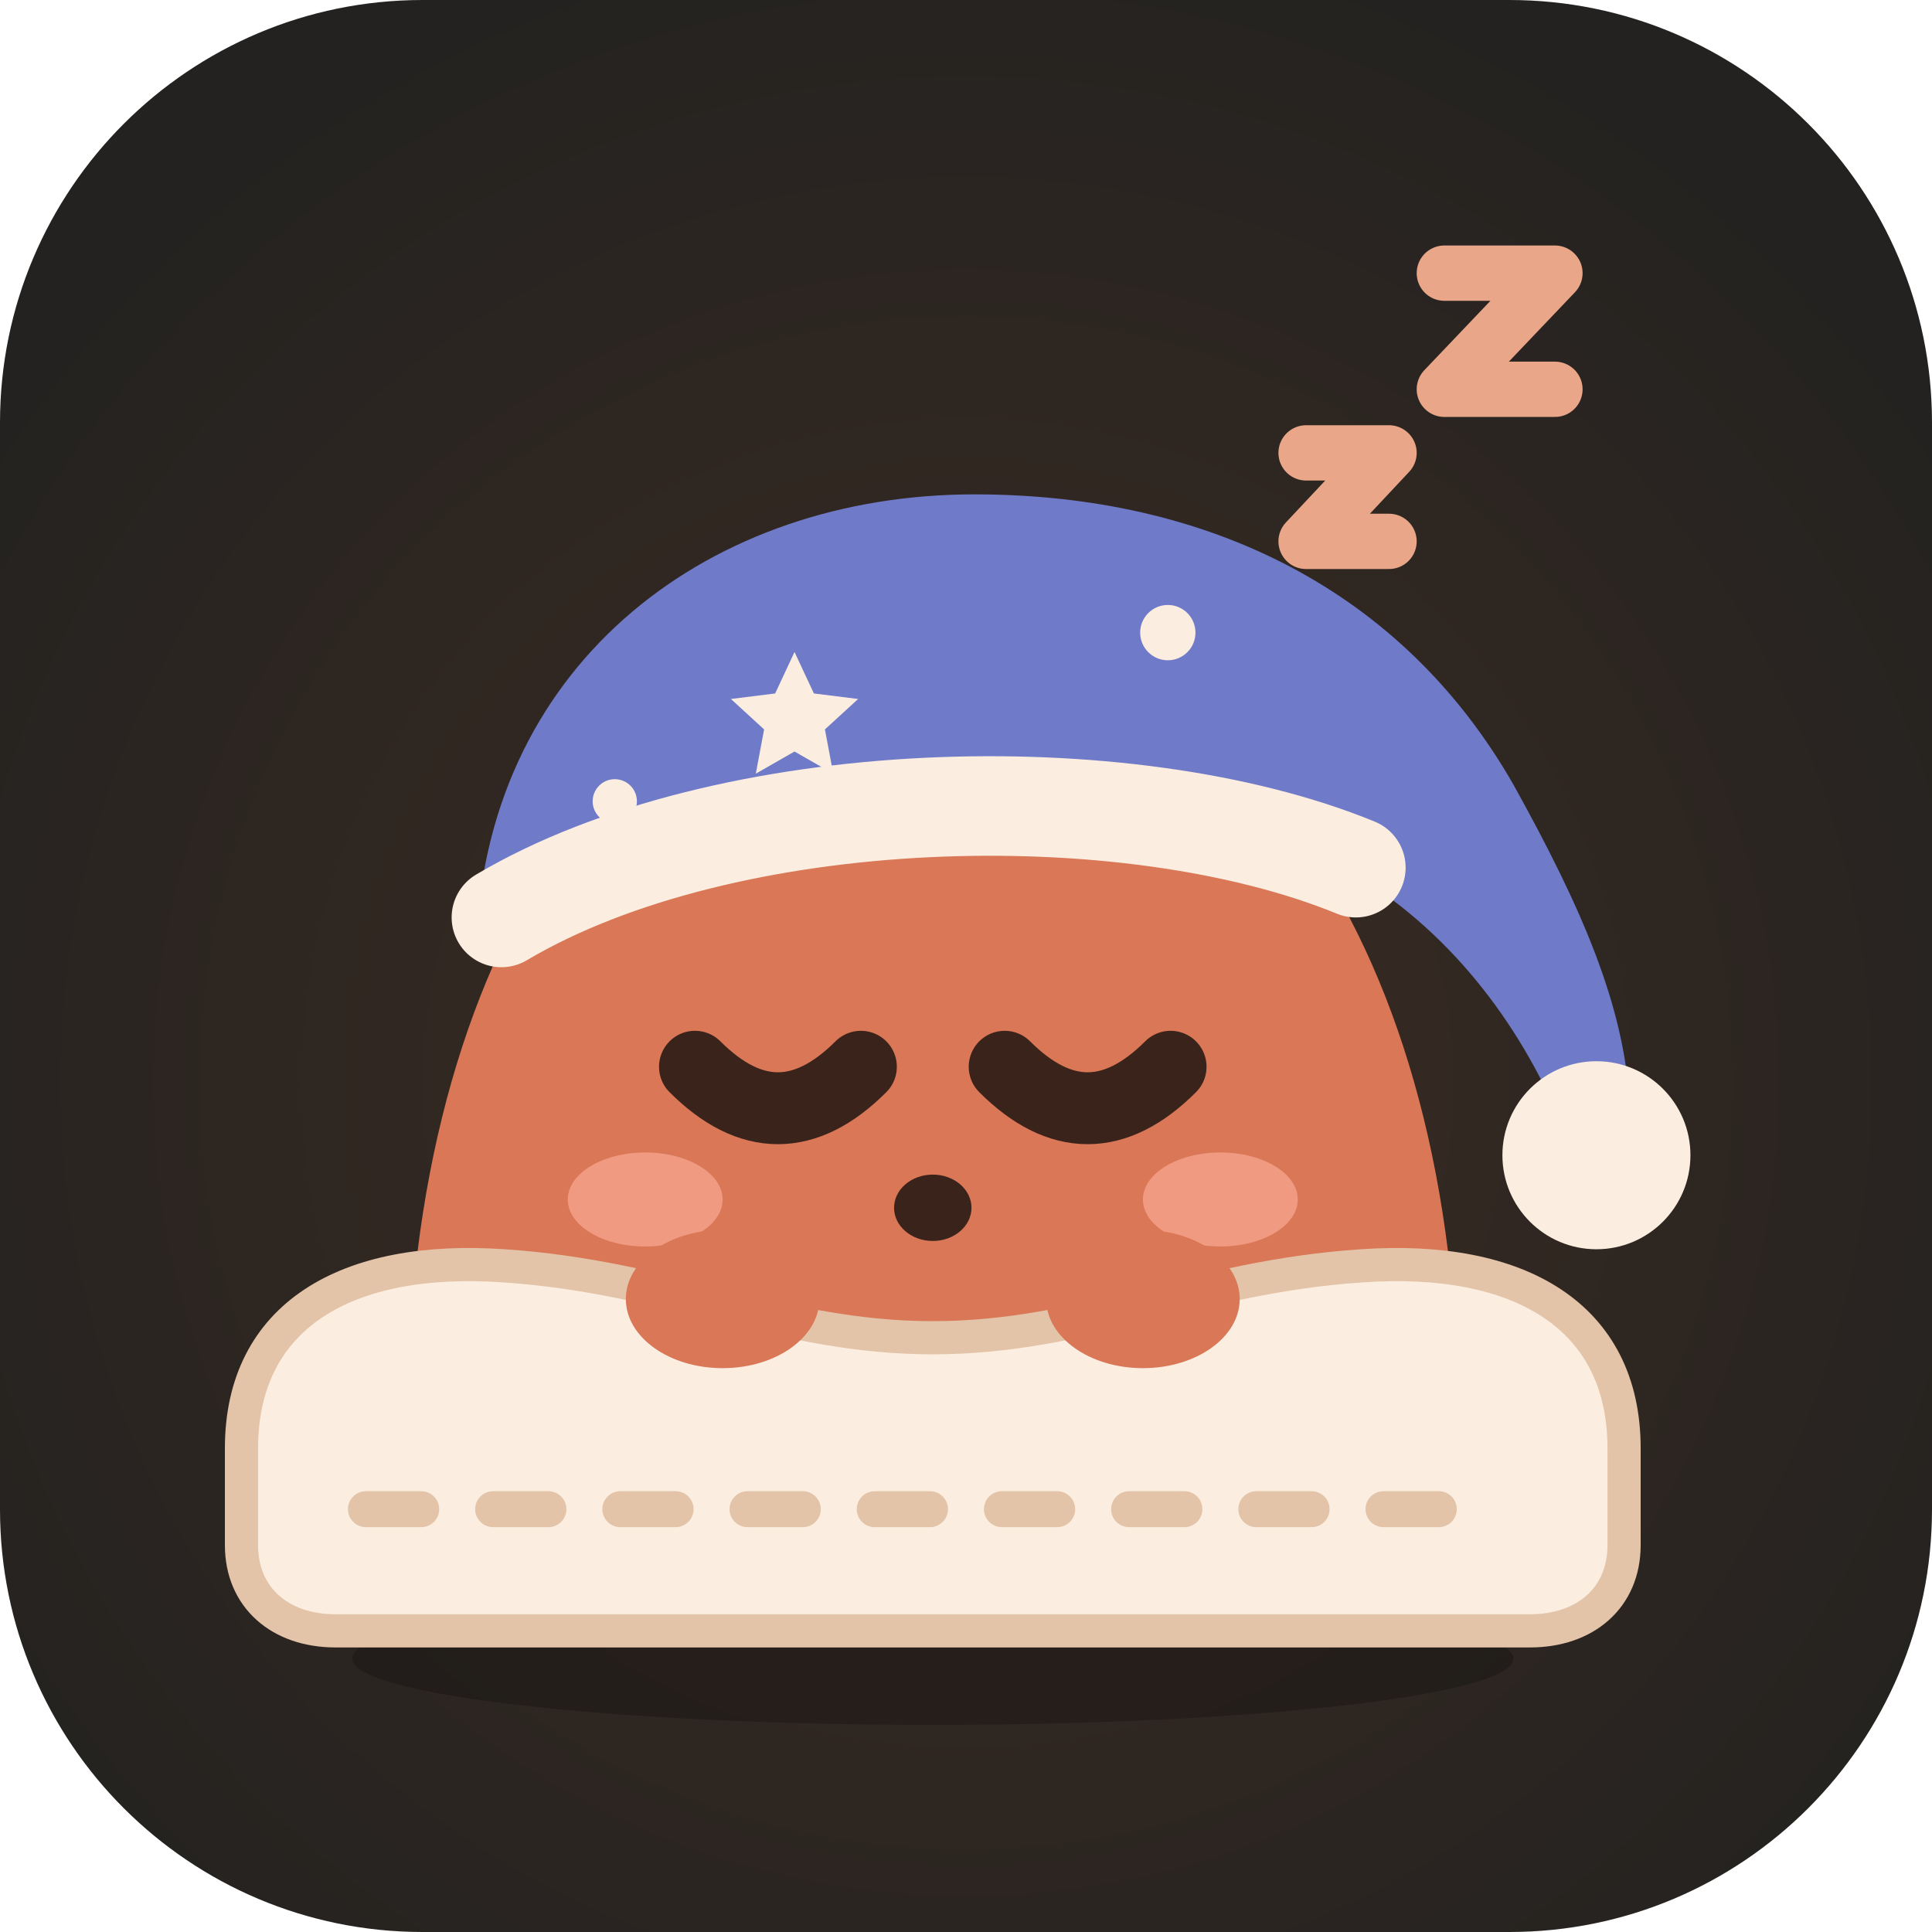
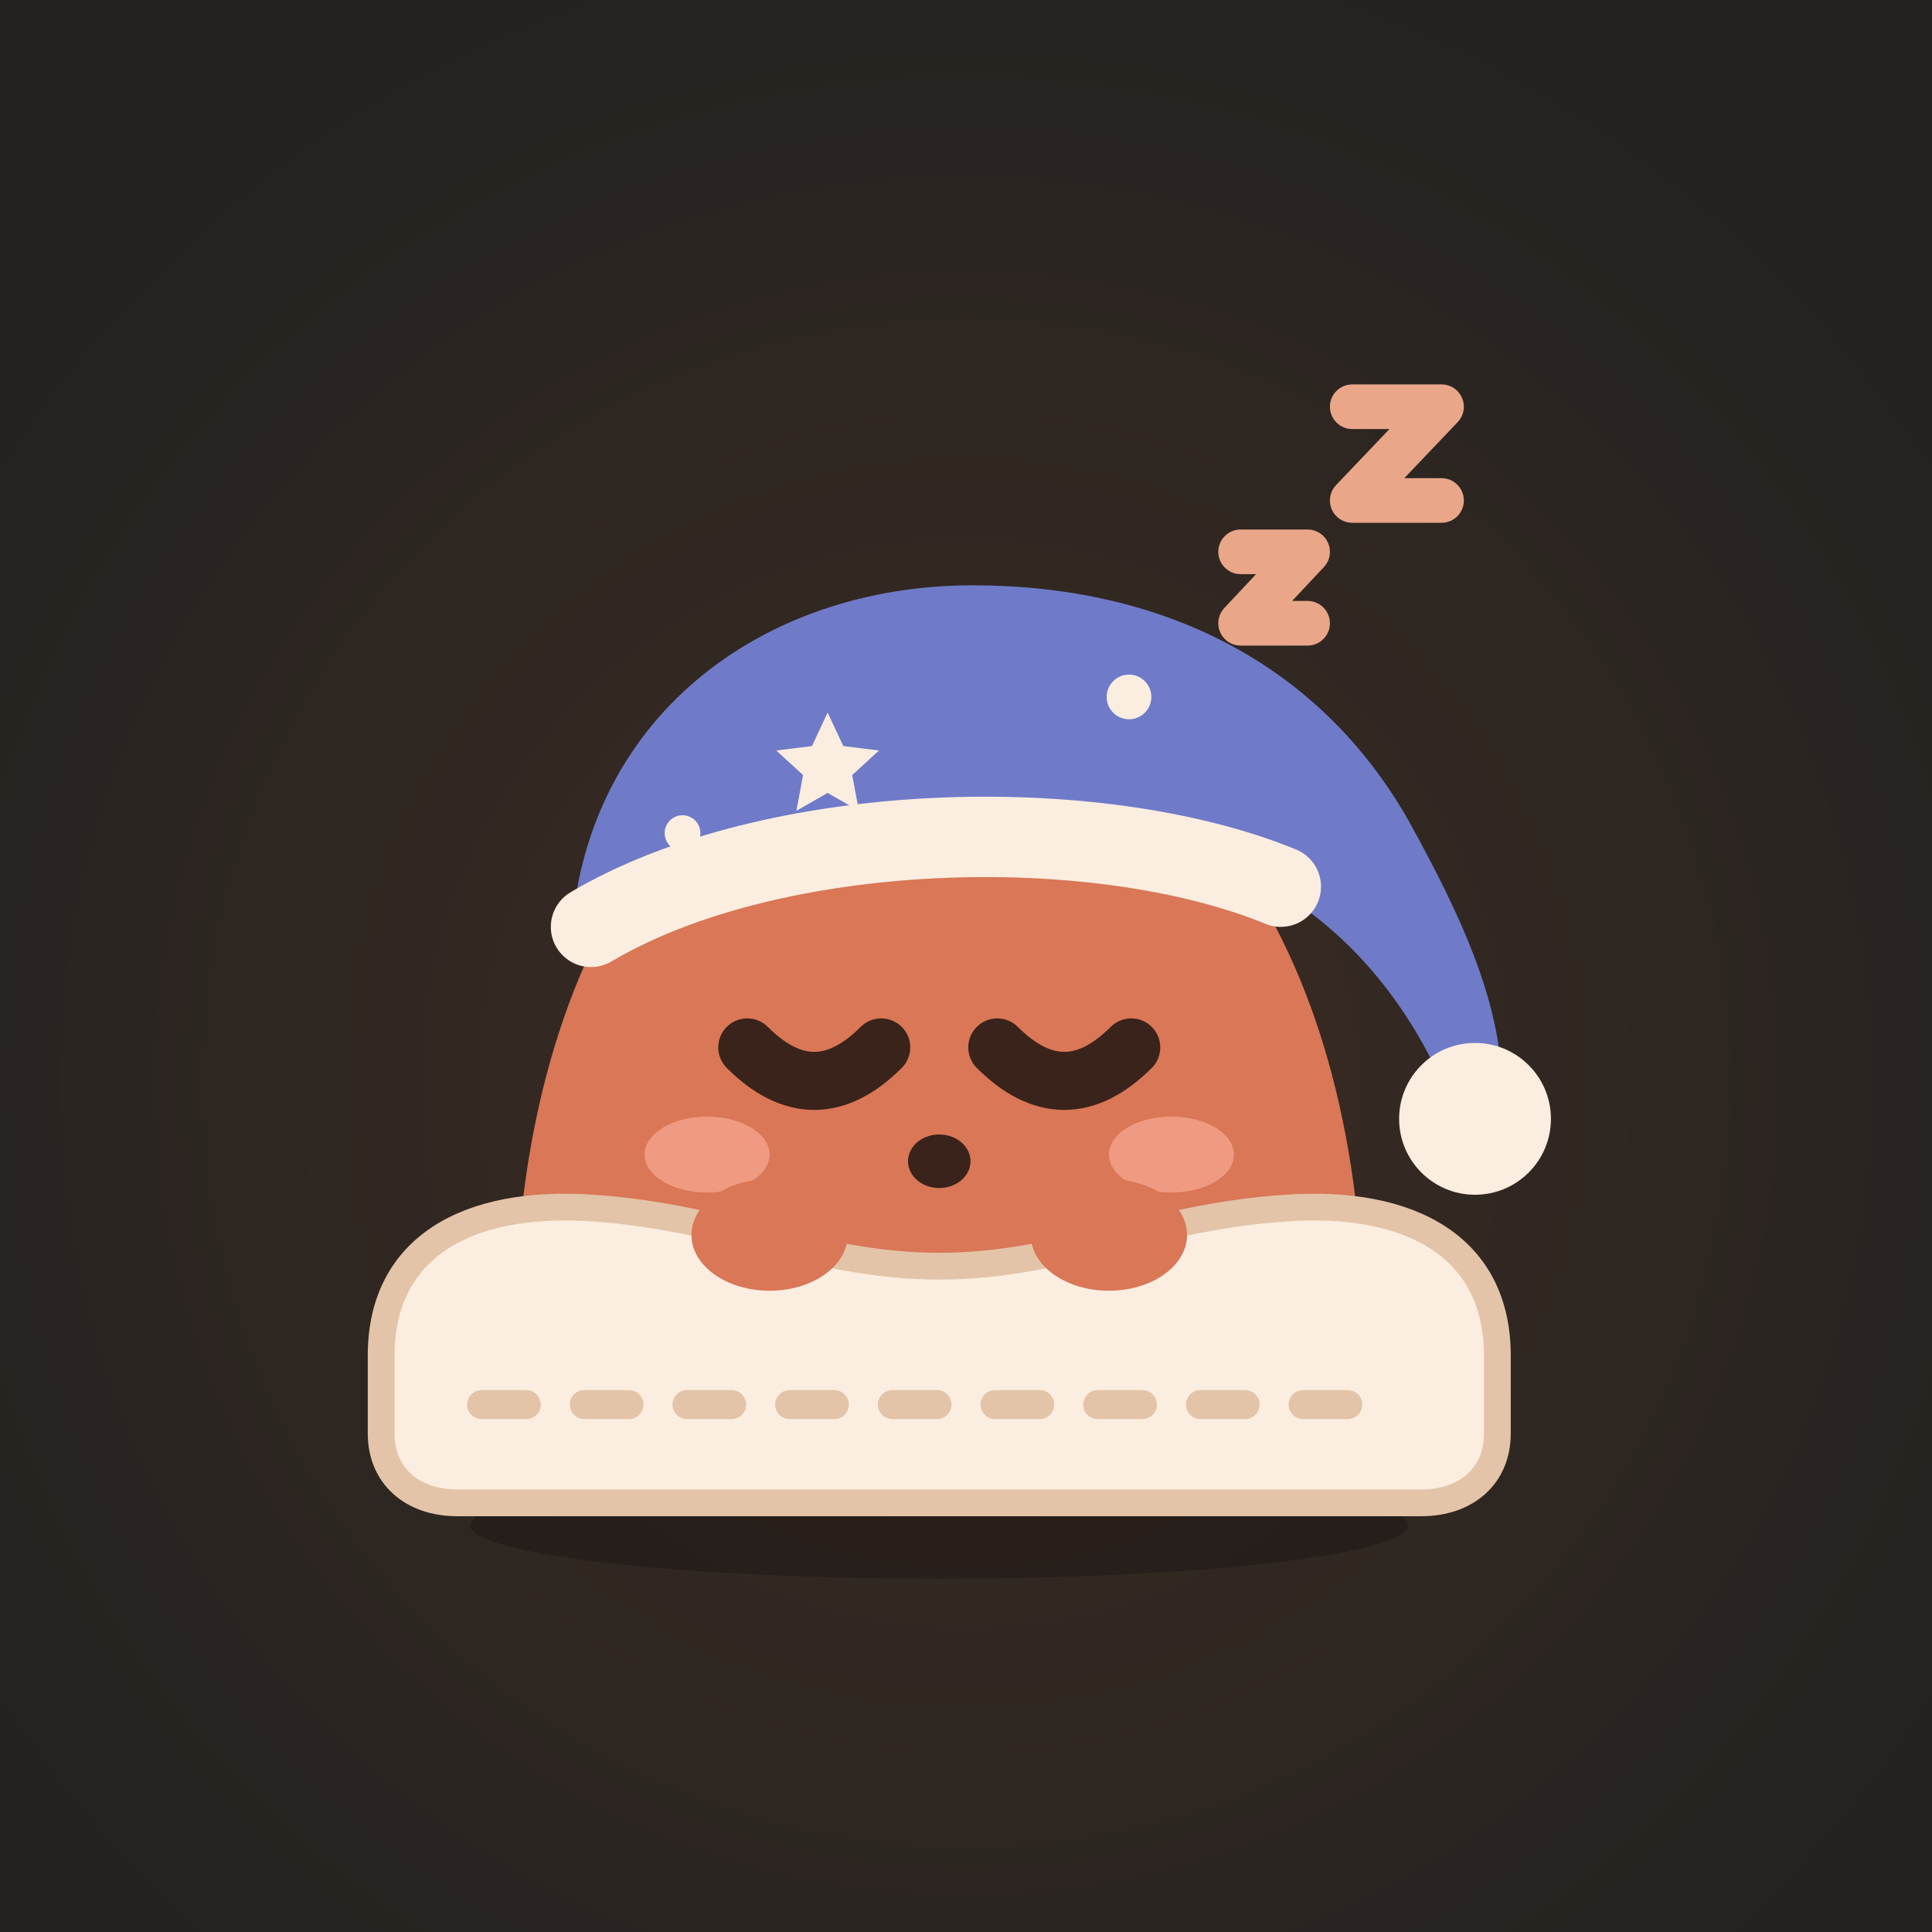
<svg xmlns="http://www.w3.org/2000/svg" viewBox="0 0 512 512">
  <defs>
    <radialGradient id="g" cx="50%" cy="56%" r="62%">
      <stop offset="0" stop-color="#3d2c23" />
      <stop offset="1" stop-color="#232220" />
    </radialGradient>
  </defs>
-   <rect width="512" height="512" rx="112" fill="url(#g)" />
-   <g transform="translate(12.7 10.1) scale(7.328)">
+   <rect width="512" height="512" rx="0" fill="url(#g)" />
+   <g transform="translate(59.6 57.5) scale(5.916)">
    <ellipse cx="32" cy="58.6" rx="21" ry="2.4" fill="#000" opacity=".22" />
    <path d="M13 50C13 33 21 21.5 32 21.5S51 33 51 50Z" fill="#d97757" />
    <path d="M23.4 37.2q3 3 6 0M34.6 37.2q3 3 6 0" fill="none" stroke="#3a231a" stroke-width="2.6" stroke-linecap="round" />
    <ellipse cx="21.6" cy="42" rx="2.8" ry="1.7" fill="#f6a48c" opacity=".8" />
    <ellipse cx="42.4" cy="42" rx="2.8" ry="1.7" fill="#f6a48c" opacity=".8" />
    <ellipse cx="32" cy="42.3" rx="1.4" ry="1.2" fill="#3a231a" />
    <path d="M15.5 32.5C16 22.5 24 16.5 33.5 16.5c8.5 0 15.5 3.5 19.5 10.5 2.5 4.5 4 8 4.2 11.5.2 1.9-1.6 2.5-2.4.9-1.4-3.4-3.8-6.9-7.6-9.2-7.7-3.2-23.2-2.8-31.7 2.3Z" fill="#6f7bc8" />
    <path d="M27 22.2l.7 1.5 1.6.2-1.2 1.1.3 1.6-1.4-.8-1.4.8.3-1.6-1.2-1.1 1.6-.2z" fill="#fbeee0" />
    <circle cx="40.5" cy="21.5" r="1" fill="#fbeee0" />
    <circle cx="20.5" cy="27.6" r=".8" fill="#fbeee0" />
    <path d="M16.4 31.8C24.5 27 39 26.6 47.3 30" fill="none" stroke="#fbeee0" stroke-width="3.6" stroke-linecap="round" />
    <circle cx="56" cy="40.4" r="3.4" fill="#fbeee0" />
    <path d="M7 51c0-4.8 3.8-7 9.5-6.6 6 .4 10 2.6 15.5 2.6s9.5-2.2 15.5-2.6C53.2 44 57 46.2 57 51v3.5c0 1.9-1.4 3.1-3.4 3.1H10.4c-2 0-3.4-1.2-3.4-3.1Z" fill="#fbeee0" stroke="#e3c4a8" stroke-width="1.2" />
    <path d="M11.5 53.2h41" fill="none" stroke="#e3c4a8" stroke-width="1.3" stroke-dasharray="2 2.6" stroke-linecap="round" />
    <ellipse cx="24.4" cy="45.6" rx="3.5" ry="2.5" fill="#d97757" />
    <ellipse cx="39.6" cy="45.6" rx="3.5" ry="2.5" fill="#d97757" />
    <path d="M45.5 15h3l-3 3.2h3M50.5 8.5h4l-4 4.2h4" fill="none" stroke="#e9a688" stroke-width="2" stroke-linecap="round" stroke-linejoin="round" />
  </g>
</svg>
